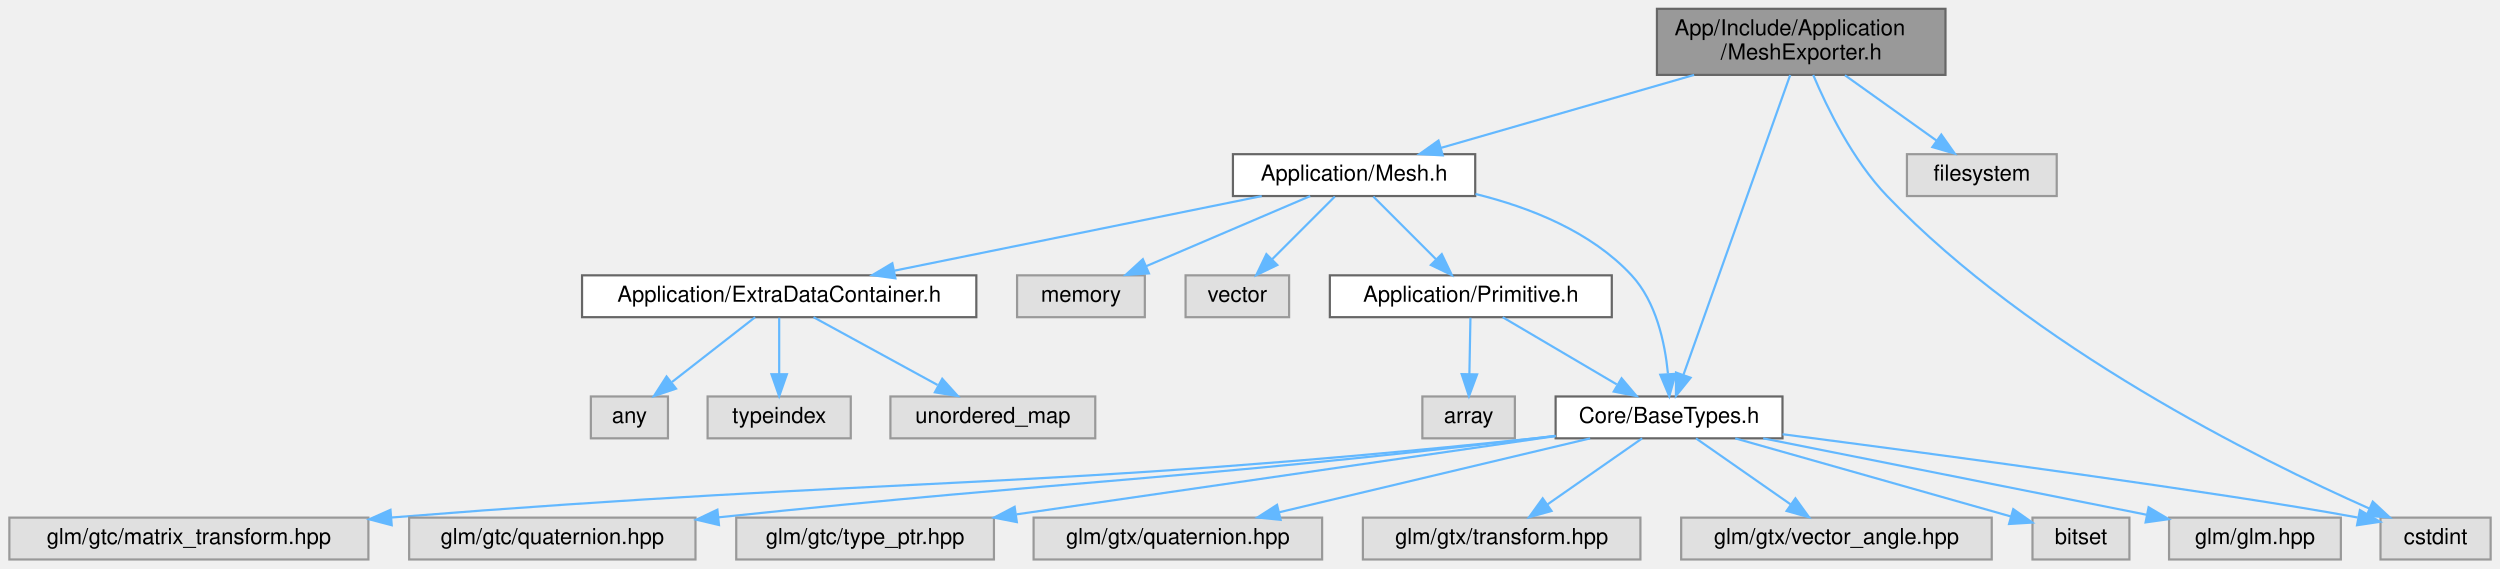
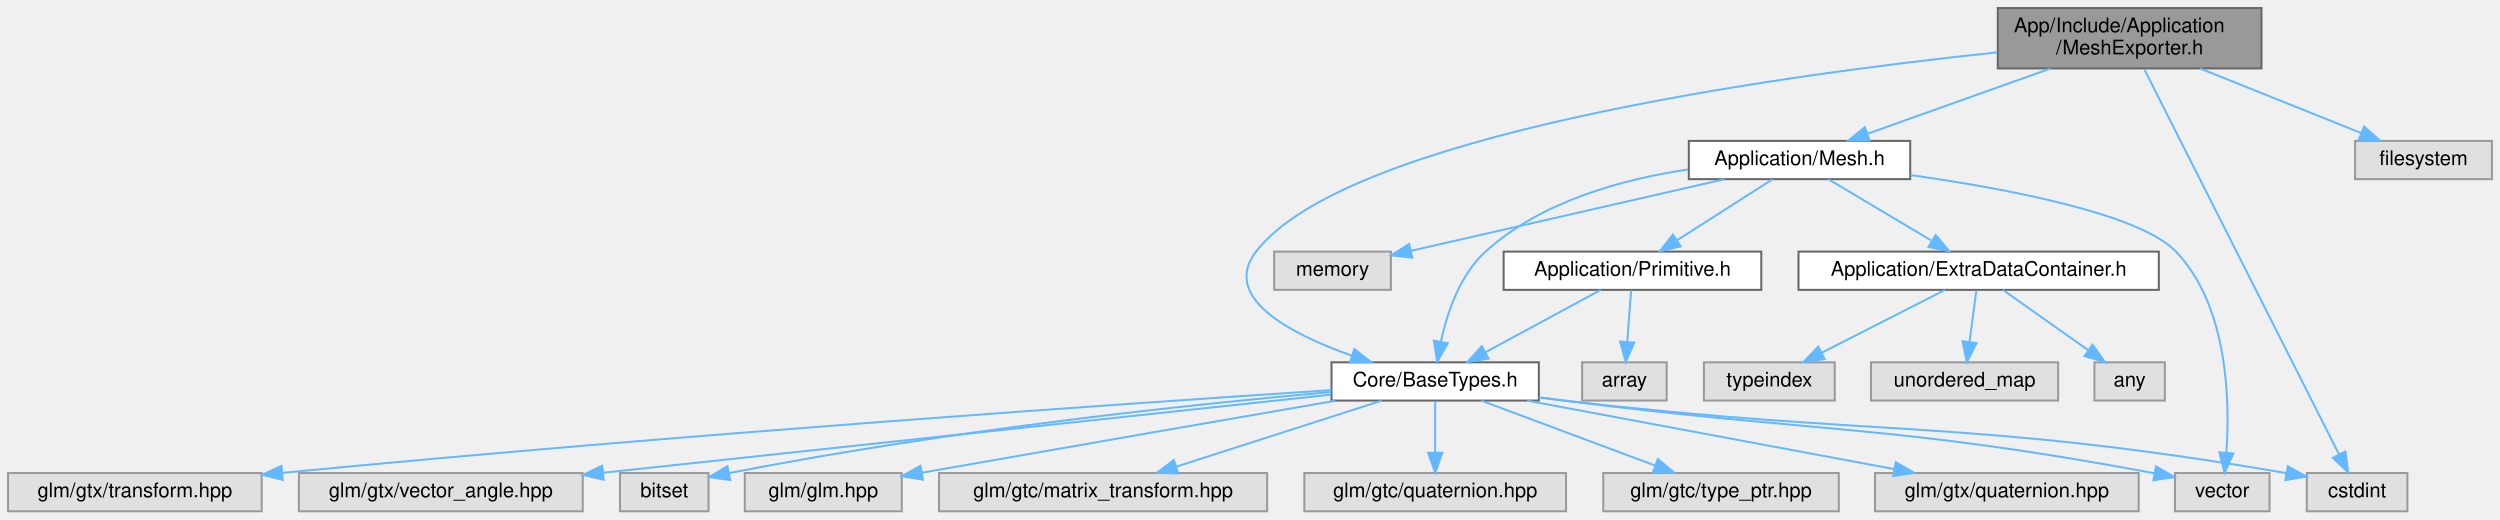
- <svg xmlns="http://www.w3.org/2000/svg" xmlns:xlink="http://www.w3.org/1999/xlink" width="1135pt" height="258pt" viewBox="0.00 0.00 1134.50 258.00">
+ <svg xmlns="http://www.w3.org/2000/svg" xmlns:xlink="http://www.w3.org/1999/xlink" width="1242pt" height="258pt" viewBox="0.00 0.00 1242.00 258.00">
  <g id="graph0" class="graph" transform="scale(1 1) rotate(0) translate(4 254)">
    <g id="Node000001" class="node">
      <g id="a_Node000001">
        <a xlink:title=" ">
-           <polygon fill="#999999" stroke="#666666" points="879,-250 748,-250 748,-220 879,-220 879,-250" />
-           <text text-anchor="start" x="756" y="-238" font-family="Helvetica,sans-Serif" font-size="10.00">App/Include/Application</text>
-           <text text-anchor="middle" x="813.5" y="-227" font-family="Helvetica,sans-Serif" font-size="10.00">/MeshExporter.h</text>
+           <polygon fill="#999999" stroke="#666666" points="1119.5,-250 988.5,-250 988.5,-220 1119.5,-220 1119.5,-250" />
+           <text text-anchor="start" x="996.5" y="-238" font-family="Helvetica,sans-Serif" font-size="10.00">App/Include/Application</text>
+           <text text-anchor="middle" x="1054" y="-227" font-family="Helvetica,sans-Serif" font-size="10.00">/MeshExporter.h</text>
        </a>
      </g>
    </g>
    <g id="Node000002" class="node">
      <g id="a_Node000002">
        <a xlink:href="Mesh_8h.html" target="_top" xlink:title=" ">
-           <polygon fill="white" stroke="#666666" points="665.5,-184 555.5,-184 555.5,-165 665.5,-165 665.5,-184" />
-           <text text-anchor="middle" x="610.5" y="-172" font-family="Helvetica,sans-Serif" font-size="10.00">Application/Mesh.h</text>
+           <polygon fill="white" stroke="#666666" points="945,-184 835,-184 835,-165 945,-165 945,-184" />
+           <text text-anchor="middle" x="890" y="-172" font-family="Helvetica,sans-Serif" font-size="10.00">Application/Mesh.h</text>
        </a>
      </g>
    </g>
    <g id="edge1_Node000001_Node000002" class="edge">
      <g id="a_edge1_Node000001_Node000002">
        <a xlink:title=" ">
-           <path fill="none" stroke="#63b8ff" d="M764.88,-219.99C729.69,-209.85 682.74,-196.32 649.9,-186.85" />
-           <polygon fill="#63b8ff" stroke="#63b8ff" points="650.76,-183.46 640.18,-184.05 648.82,-190.19 650.76,-183.46" />
+           <path fill="none" stroke="#63b8ff" d="M1014.72,-219.99C986.99,-210.1 950.22,-196.98 923.8,-187.56" />
+           <polygon fill="#63b8ff" stroke="#63b8ff" points="924.81,-184.2 914.22,-184.14 922.46,-190.8 924.81,-184.2" />
        </a>
      </g>
    </g>
    <g id="Node000008" class="node">
      <g id="a_Node000008">
        <a xlink:href="BaseTypes_8h.html" target="_top" xlink:title=" ">
-           <polygon fill="white" stroke="#666666" points="805,-74 702,-74 702,-55 805,-55 805,-74" />
-           <text text-anchor="middle" x="753.5" y="-62" font-family="Helvetica,sans-Serif" font-size="10.00">Core/BaseTypes.h</text>
-         </a>
-       </g>
-     </g>
-     <g id="edge21_Node000001_Node000008" class="edge">
-       <g id="a_edge21_Node000001_Node000008">
-         <a xlink:title=" ">
-           <path fill="none" stroke="#63b8ff" d="M808.49,-219.92C797.66,-189.52 772.1,-117.73 760.03,-83.83" />
-           <polygon fill="#63b8ff" stroke="#63b8ff" points="763.27,-82.5 756.62,-74.25 756.67,-84.85 763.27,-82.5" />
+           <polygon fill="white" stroke="#666666" points="760.5,-74 657.5,-74 657.5,-55 760.5,-55 760.5,-74" />
+           <text text-anchor="middle" x="709" y="-62" font-family="Helvetica,sans-Serif" font-size="10.00">Core/BaseTypes.h</text>
+         </a>
+       </g>
+     </g>
+     <g id="edge22_Node000001_Node000008" class="edge">
+       <g id="a_edge22_Node000001_Node000008">
+         <a xlink:title=" ">
+           <path fill="none" stroke="#63b8ff" d="M988.24,-227.99C878.21,-216.41 664.45,-186.87 620,-129 602.58,-106.32 636.5,-88.33 667.36,-77.38" />
+           <polygon fill="#63b8ff" stroke="#63b8ff" points="668.84,-80.58 677.21,-74.07 666.61,-73.94 668.84,-80.58" />
        </a>
      </g>
    </g>
    <g id="Node000017" class="node">
      <g id="a_Node000017">
        <a xlink:title=" ">
-           <polygon fill="#e0e0e0" stroke="#999999" points="1126.5,-19 1076.5,-19 1076.5,0 1126.5,0 1126.5,-19" />
-           <text text-anchor="middle" x="1101.5" y="-7" font-family="Helvetica,sans-Serif" font-size="10.00">cstdint</text>
-         </a>
-       </g>
-     </g>
-     <g id="edge22_Node000001_Node000017" class="edge">
-       <g id="a_edge22_Node000001_Node000017">
-         <a xlink:title=" ">
-           <path fill="none" stroke="#63b8ff" d="M818.94,-219.98C825.26,-205.02 836.87,-181.28 852.5,-165 918.39,-96.36 1020.91,-45.55 1071.37,-23.15" />
-           <polygon fill="#63b8ff" stroke="#63b8ff" points="1072.98,-26.27 1080.74,-19.06 1070.17,-19.85 1072.98,-26.27" />
+           <polygon fill="#e0e0e0" stroke="#999999" points="1192,-19 1142,-19 1142,0 1192,0 1192,-19" />
+           <text text-anchor="middle" x="1167" y="-7" font-family="Helvetica,sans-Serif" font-size="10.00">cstdint</text>
+         </a>
+       </g>
+     </g>
+     <g id="edge23_Node000001_Node000017" class="edge">
+       <g id="a_edge23_Node000001_Node000017">
+         <a xlink:title=" ">
+           <path fill="none" stroke="#63b8ff" d="M1061.24,-219.68C1081.08,-180.43 1136.29,-71.23 1158.04,-28.23" />
+           <polygon fill="#63b8ff" stroke="#63b8ff" points="1161.2,-29.73 1162.59,-19.23 1154.95,-26.58 1161.2,-29.73" />
        </a>
      </g>
    </g>
    <g id="Node000021" class="node">
      <g id="a_Node000021">
        <a xlink:title=" ">
-           <polygon fill="#e0e0e0" stroke="#999999" points="929.5,-184 861.5,-184 861.5,-165 929.5,-165 929.5,-184" />
-           <text text-anchor="middle" x="895.5" y="-172" font-family="Helvetica,sans-Serif" font-size="10.00">filesystem</text>
-         </a>
-       </g>
-     </g>
-     <g id="edge23_Node000001_Node000021" class="edge">
-       <g id="a_edge23_Node000001_Node000021">
-         <a xlink:title=" ">
-           <path fill="none" stroke="#63b8ff" d="M833.35,-219.84C845.98,-210.83 862.3,-199.18 875.05,-190.09" />
-           <polygon fill="#63b8ff" stroke="#63b8ff" points="877.1,-192.92 883.21,-184.27 873.04,-187.22 877.1,-192.92" />
+           <polygon fill="#e0e0e0" stroke="#999999" points="1234,-184 1166,-184 1166,-165 1234,-165 1234,-184" />
+           <text text-anchor="middle" x="1200" y="-172" font-family="Helvetica,sans-Serif" font-size="10.00">filesystem</text>
+         </a>
+       </g>
+     </g>
+     <g id="edge24_Node000001_Node000021" class="edge">
+       <g id="a_edge24_Node000001_Node000021">
+         <a xlink:title=" ">
+           <path fill="none" stroke="#63b8ff" d="M1088.97,-219.99C1113.33,-210.23 1145.53,-197.33 1168.97,-187.93" />
+           <polygon fill="#63b8ff" stroke="#63b8ff" points="1170.46,-191.11 1178.44,-184.14 1167.85,-184.61 1170.46,-191.11" />
        </a>
      </g>
    </g>
    <g id="Node000003" class="node">
      <g id="a_Node000003">
        <a xlink:href="ExtraDataContainer_8h.html" target="_top" xlink:title=" ">
-           <polygon fill="white" stroke="#666666" points="439,-129 260,-129 260,-110 439,-110 439,-129" />
-           <text text-anchor="middle" x="349.5" y="-117" font-family="Helvetica,sans-Serif" font-size="10.00">Application/ExtraDataContainer.h</text>
+           <polygon fill="white" stroke="#666666" points="1068.5,-129 889.5,-129 889.5,-110 1068.5,-110 1068.5,-129" />
+           <text text-anchor="middle" x="979" y="-117" font-family="Helvetica,sans-Serif" font-size="10.00">Application/ExtraDataContainer.h</text>
        </a>
      </g>
    </g>
    <g id="edge2_Node000002_Node000003" class="edge">
      <g id="a_edge2_Node000002_Node000003">
        <a xlink:title=" ">
-           <path fill="none" stroke="#63b8ff" d="M568.57,-164.98C523.23,-155.78 450.89,-141.09 401.85,-131.13" />
-           <polygon fill="#63b8ff" stroke="#63b8ff" points="402.26,-127.64 391.76,-129.08 400.87,-134.5 402.26,-127.64" />
+           <path fill="none" stroke="#63b8ff" d="M904.3,-164.98C918.1,-156.77 939.24,-144.18 955.51,-134.49" />
+           <polygon fill="#63b8ff" stroke="#63b8ff" points="957.64,-137.29 964.44,-129.17 954.06,-131.28 957.64,-137.29" />
        </a>
      </g>
    </g>
    <g id="Node000007" class="node">
      <g id="a_Node000007">
        <a xlink:href="Primitive_8h.html" target="_top" xlink:title=" ">
-           <polygon fill="white" stroke="#666666" points="727.5,-129 599.5,-129 599.5,-110 727.5,-110 727.5,-129" />
-           <text text-anchor="middle" x="663.5" y="-117" font-family="Helvetica,sans-Serif" font-size="10.00">Application/Primitive.h</text>
+           <polygon fill="white" stroke="#666666" points="871,-129 743,-129 743,-110 871,-110 871,-129" />
+           <text text-anchor="middle" x="807" y="-117" font-family="Helvetica,sans-Serif" font-size="10.00">Application/Primitive.h</text>
        </a>
      </g>
    </g>
    <g id="edge6_Node000002_Node000007" class="edge">
      <g id="a_edge6_Node000002_Node000007">
        <a xlink:title=" ">
-           <path fill="none" stroke="#63b8ff" d="M619.25,-164.75C626.97,-157.03 638.4,-145.6 647.72,-136.28" />
-           <polygon fill="#63b8ff" stroke="#63b8ff" points="650.31,-138.64 654.91,-129.09 645.36,-133.69 650.31,-138.64" />
-         </a>
-       </g>
-     </g>
-     <g id="edge18_Node000002_Node000008" class="edge">
-       <g id="a_edge18_Node000002_Node000008">
-         <a xlink:title=" ">
-           <path fill="none" stroke="#63b8ff" d="M665.62,-165.93C690.4,-159.84 718.15,-148.84 736.5,-129 747.64,-116.96 751.63,-98.42 752.99,-84.47" />
-           <polygon fill="#63b8ff" stroke="#63b8ff" points="756.5,-84.28 753.61,-74.09 749.52,-83.86 756.5,-84.28" />
+           <path fill="none" stroke="#63b8ff" d="M876.66,-164.98C863.91,-156.84 844.45,-144.41 829.33,-134.76" />
+           <polygon fill="#63b8ff" stroke="#63b8ff" points="830.89,-131.6 820.58,-129.17 827.12,-137.5 830.89,-131.6" />
+         </a>
+       </g>
+     </g>
+     <g id="edge19_Node000002_Node000008" class="edge">
+       <g id="a_edge19_Node000002_Node000008">
+         <a xlink:title=" ">
+           <path fill="none" stroke="#63b8ff" d="M834.66,-169.82C801.84,-164.95 761.43,-153.88 734,-129 721.26,-117.44 714.93,-98.57 711.84,-84.4" />
+           <polygon fill="#63b8ff" stroke="#63b8ff" points="715.23,-83.48 709.99,-74.27 708.34,-84.73 715.23,-83.48" />
+         </a>
+       </g>
+     </g>
+     <g id="Node000018" class="node">
+       <g id="a_Node000018">
+         <a xlink:title=" ">
+           <polygon fill="#e0e0e0" stroke="#999999" points="1123.5,-19 1076.5,-19 1076.5,0 1123.5,0 1123.5,-19" />
+           <text text-anchor="middle" x="1100" y="-7" font-family="Helvetica,sans-Serif" font-size="10.00">vector</text>
+         </a>
+       </g>
+     </g>
+     <g id="edge21_Node000002_Node000018" class="edge">
+       <g id="a_edge21_Node000002_Node000018">
+         <a xlink:title=" ">
+           <path fill="none" stroke="#63b8ff" d="M945.06,-167.03C993.48,-160.2 1058.98,-147.79 1077,-129 1102.9,-101.99 1103.86,-55 1102.07,-29.05" />
+           <polygon fill="#63b8ff" stroke="#63b8ff" points="1105.55,-28.69 1101.17,-19.04 1098.58,-29.32 1105.55,-28.69" />
+         </a>
+       </g>
+     </g>
+     <g id="Node000020" class="node">
+       <g id="a_Node000020">
+         <a xlink:title=" ">
+           <polygon fill="#e0e0e0" stroke="#999999" points="687,-129 629,-129 629,-110 687,-110 687,-129" />
+           <text text-anchor="middle" x="658" y="-117" font-family="Helvetica,sans-Serif" font-size="10.00">memory</text>
+         </a>
+       </g>
+     </g>
+     <g id="edge20_Node000002_Node000020" class="edge">
+       <g id="a_edge20_Node000002_Node000020">
+         <a xlink:title=" ">
+           <path fill="none" stroke="#63b8ff" d="M852.73,-164.98C810.04,-155.23 740.41,-139.33 697.01,-129.41" />
+           <polygon fill="#63b8ff" stroke="#63b8ff" points="697.63,-125.96 687.1,-127.15 696.07,-132.79 697.63,-125.96" />
+         </a>
+       </g>
+     </g>
+     <g id="Node000004" class="node">
+       <g id="a_Node000004">
+         <a xlink:title=" ">
+           <polygon fill="#e0e0e0" stroke="#999999" points="1071.5,-74 1036.5,-74 1036.5,-55 1071.5,-55 1071.5,-74" />
+           <text text-anchor="middle" x="1054" y="-62" font-family="Helvetica,sans-Serif" font-size="10.00">any</text>
+         </a>
+       </g>
+     </g>
+     <g id="edge3_Node000003_Node000004" class="edge">
+       <g id="a_edge3_Node000003_Node000004">
+         <a xlink:title=" ">
+           <path fill="none" stroke="#63b8ff" d="M991.05,-109.98C1002.46,-101.92 1019.83,-89.65 1033.43,-80.03" />
+           <polygon fill="#63b8ff" stroke="#63b8ff" points="1035.58,-82.8 1041.73,-74.17 1031.54,-77.08 1035.58,-82.8" />
+         </a>
+       </g>
+     </g>
+     <g id="Node000005" class="node">
+       <g id="a_Node000005">
+         <a xlink:title=" ">
+           <polygon fill="#e0e0e0" stroke="#999999" points="907.5,-74 842.5,-74 842.5,-55 907.5,-55 907.5,-74" />
+           <text text-anchor="middle" x="875" y="-62" font-family="Helvetica,sans-Serif" font-size="10.00">typeindex</text>
+         </a>
+       </g>
+     </g>
+     <g id="edge4_Node000003_Node000005" class="edge">
+       <g id="a_edge4_Node000003_Node000005">
+         <a xlink:title=" ">
+           <path fill="none" stroke="#63b8ff" d="M962.29,-109.98C945.79,-101.57 920.3,-88.59 901.12,-78.81" />
+           <polygon fill="#63b8ff" stroke="#63b8ff" points="902.51,-75.59 892.01,-74.17 899.33,-81.83 902.51,-75.59" />
+         </a>
+       </g>
+     </g>
+     <g id="Node000006" class="node">
+       <g id="a_Node000006">
+         <a xlink:title=" ">
+           <polygon fill="#e0e0e0" stroke="#999999" points="1018.5,-74 925.5,-74 925.5,-55 1018.5,-55 1018.5,-74" />
+           <text text-anchor="middle" x="972" y="-62" font-family="Helvetica,sans-Serif" font-size="10.00">unordered_map</text>
+         </a>
+       </g>
+     </g>
+     <g id="edge5_Node000003_Node000006" class="edge">
+       <g id="a_edge5_Node000003_Node000006">
+         <a xlink:title=" ">
+           <path fill="none" stroke="#63b8ff" d="M977.84,-109.75C976.93,-102.8 975.61,-92.85 974.46,-84.13" />
+           <polygon fill="#63b8ff" stroke="#63b8ff" points="977.91,-83.54 973.13,-74.09 970.97,-84.46 977.91,-83.54" />
+         </a>
+       </g>
+     </g>
+     <g id="edge7_Node000007_Node000008" class="edge">
+       <g id="a_edge7_Node000007_Node000008">
+         <a xlink:title=" ">
+           <path fill="none" stroke="#63b8ff" d="M791.25,-109.98C775.77,-101.61 751.91,-88.7 733.86,-78.95" />
+           <polygon fill="#63b8ff" stroke="#63b8ff" points="735.49,-75.85 725.03,-74.17 732.16,-82.01 735.49,-75.85" />
        </a>
      </g>
    </g>
    <g id="Node000019" class="node">
      <g id="a_Node000019">
        <a xlink:title=" ">
-           <polygon fill="#e0e0e0" stroke="#999999" points="515.5,-129 457.5,-129 457.5,-110 515.5,-110 515.5,-129" />
-           <text text-anchor="middle" x="486.5" y="-117" font-family="Helvetica,sans-Serif" font-size="10.00">memory</text>
-         </a>
-       </g>
-     </g>
-     <g id="edge19_Node000002_Node000019" class="edge">
-       <g id="a_edge19_Node000002_Node000019">
-         <a xlink:title=" ">
-           <path fill="none" stroke="#63b8ff" d="M590.58,-164.98C570.45,-156.38 539.12,-142.99 516.09,-133.15" />
-           <polygon fill="#63b8ff" stroke="#63b8ff" points="517.36,-129.88 506.79,-129.17 514.6,-136.32 517.36,-129.88" />
-         </a>
-       </g>
-     </g>
-     <g id="Node000020" class="node">
-       <g id="a_Node000020">
-         <a xlink:title=" ">
-           <polygon fill="#e0e0e0" stroke="#999999" points="581,-129 534,-129 534,-110 581,-110 581,-129" />
-           <text text-anchor="middle" x="557.5" y="-117" font-family="Helvetica,sans-Serif" font-size="10.00">vector</text>
-         </a>
-       </g>
-     </g>
-     <g id="edge20_Node000002_Node000020" class="edge">
-       <g id="a_edge20_Node000002_Node000020">
-         <a xlink:title=" ">
-           <path fill="none" stroke="#63b8ff" d="M601.75,-164.75C594.03,-157.03 582.6,-145.6 573.28,-136.28" />
-           <polygon fill="#63b8ff" stroke="#63b8ff" points="575.64,-133.69 566.09,-129.09 570.69,-138.64 575.64,-133.69" />
-         </a>
-       </g>
-     </g>
-     <g id="Node000004" class="node">
-       <g id="a_Node000004">
-         <a xlink:title=" ">
-           <polygon fill="#e0e0e0" stroke="#999999" points="299,-74 264,-74 264,-55 299,-55 299,-74" />
-           <text text-anchor="middle" x="281.5" y="-62" font-family="Helvetica,sans-Serif" font-size="10.00">any</text>
-         </a>
-       </g>
-     </g>
-     <g id="edge3_Node000003_Node000004" class="edge">
-       <g id="a_edge3_Node000003_Node000004">
-         <a xlink:title=" ">
-           <path fill="none" stroke="#63b8ff" d="M338.57,-109.98C328.42,-102.07 313.08,-90.11 300.85,-80.58" />
-           <polygon fill="#63b8ff" stroke="#63b8ff" points="302.66,-77.56 292.62,-74.17 298.36,-83.08 302.66,-77.56" />
-         </a>
-       </g>
-     </g>
-     <g id="Node000005" class="node">
-       <g id="a_Node000005">
-         <a xlink:title=" ">
-           <polygon fill="#e0e0e0" stroke="#999999" points="382,-74 317,-74 317,-55 382,-55 382,-74" />
-           <text text-anchor="middle" x="349.5" y="-62" font-family="Helvetica,sans-Serif" font-size="10.00">typeindex</text>
-         </a>
-       </g>
-     </g>
-     <g id="edge4_Node000003_Node000005" class="edge">
-       <g id="a_edge4_Node000003_Node000005">
-         <a xlink:title=" ">
-           <path fill="none" stroke="#63b8ff" d="M349.5,-109.75C349.5,-102.8 349.5,-92.85 349.5,-84.13" />
-           <polygon fill="#63b8ff" stroke="#63b8ff" points="353,-84.09 349.5,-74.09 346,-84.09 353,-84.09" />
-         </a>
-       </g>
-     </g>
-     <g id="Node000006" class="node">
-       <g id="a_Node000006">
-         <a xlink:title=" ">
-           <polygon fill="#e0e0e0" stroke="#999999" points="493,-74 400,-74 400,-55 493,-55 493,-74" />
-           <text text-anchor="middle" x="446.5" y="-62" font-family="Helvetica,sans-Serif" font-size="10.00">unordered_map</text>
-         </a>
-       </g>
-     </g>
-     <g id="edge5_Node000003_Node000006" class="edge">
-       <g id="a_edge5_Node000003_Node000006">
-         <a xlink:title=" ">
-           <path fill="none" stroke="#63b8ff" d="M365.08,-109.98C380.27,-101.69 403.6,-88.94 421.4,-79.22" />
-           <polygon fill="#63b8ff" stroke="#63b8ff" points="423.53,-82.04 430.63,-74.17 420.18,-75.89 423.53,-82.04" />
-         </a>
-       </g>
-     </g>
-     <g id="edge7_Node000007_Node000008" class="edge">
-       <g id="a_edge7_Node000007_Node000008">
-         <a xlink:title=" ">
-           <path fill="none" stroke="#63b8ff" d="M677.96,-109.98C691.92,-101.77 713.29,-89.18 729.75,-79.49" />
-           <polygon fill="#63b8ff" stroke="#63b8ff" points="731.94,-82.26 738.78,-74.17 728.38,-76.23 731.94,-82.26" />
-         </a>
-       </g>
-     </g>
-     <g id="Node000018" class="node">
-       <g id="a_Node000018">
-         <a xlink:title=" ">
-           <polygon fill="#e0e0e0" stroke="#999999" points="683.5,-74 641.5,-74 641.5,-55 683.5,-55 683.5,-74" />
-           <text text-anchor="middle" x="662.5" y="-62" font-family="Helvetica,sans-Serif" font-size="10.00">array</text>
-         </a>
-       </g>
-     </g>
-     <g id="edge17_Node000007_Node000018" class="edge">
-       <g id="a_edge17_Node000007_Node000018">
-         <a xlink:title=" ">
-           <path fill="none" stroke="#63b8ff" d="M663.33,-109.75C663.2,-102.8 663.02,-92.85 662.85,-84.13" />
-           <polygon fill="#63b8ff" stroke="#63b8ff" points="666.35,-84.02 662.66,-74.09 659.35,-84.15 666.35,-84.02" />
+           <polygon fill="#e0e0e0" stroke="#999999" points="824,-74 782,-74 782,-55 824,-55 824,-74" />
+           <text text-anchor="middle" x="803" y="-62" font-family="Helvetica,sans-Serif" font-size="10.00">array</text>
+         </a>
+       </g>
+     </g>
+     <g id="edge18_Node000007_Node000019" class="edge">
+       <g id="a_edge18_Node000007_Node000019">
+         <a xlink:title=" ">
+           <path fill="none" stroke="#63b8ff" d="M806.34,-109.75C805.82,-102.8 805.06,-92.85 804.41,-84.13" />
+           <polygon fill="#63b8ff" stroke="#63b8ff" points="807.89,-83.8 803.65,-74.09 800.91,-84.32 807.89,-83.8" />
        </a>
      </g>
    </g>
    <g id="Node000009" class="node">
      <g id="a_Node000009">
        <a xlink:title=" ">
-           <polygon fill="#e0e0e0" stroke="#999999" points="1058.5,-19 980.5,-19 980.5,0 1058.5,0 1058.5,-19" />
-           <text text-anchor="middle" x="1019.5" y="-7" font-family="Helvetica,sans-Serif" font-size="10.00">glm/glm.hpp</text>
+           <polygon fill="#e0e0e0" stroke="#999999" points="444,-19 366,-19 366,0 444,0 444,-19" />
+           <text text-anchor="middle" x="405" y="-7" font-family="Helvetica,sans-Serif" font-size="10.00">glm/glm.hpp</text>
        </a>
      </g>
    </g>
    <g id="edge8_Node000008_Node000009" class="edge">
      <g id="a_edge8_Node000008_Node000009">
        <a xlink:title=" ">
-           <path fill="none" stroke="#63b8ff" d="M796.24,-54.98C843.78,-45.51 920.44,-30.24 970.41,-20.28" />
-           <polygon fill="#63b8ff" stroke="#63b8ff" points="971.21,-23.69 980.34,-18.3 969.84,-16.83 971.21,-23.69" />
+           <path fill="none" stroke="#63b8ff" d="M659.44,-54.93C609.98,-46.37 531.52,-32.76 453.97,-19.17" />
+           <polygon fill="#63b8ff" stroke="#63b8ff" points="454.49,-15.7 444.03,-17.42 453.28,-22.6 454.49,-15.7" />
        </a>
      </g>
    </g>
    <g id="Node000010" class="node">
      <g id="a_Node000010">
        <a xlink:title=" ">
-           <polygon fill="#e0e0e0" stroke="#999999" points="163,-19 0,-19 0,0 163,0 163,-19" />
-           <text text-anchor="middle" x="81.5" y="-7" font-family="Helvetica,sans-Serif" font-size="10.00">glm/gtc/matrix_transform.hpp</text>
+           <polygon fill="#e0e0e0" stroke="#999999" points="625.5,-19 462.5,-19 462.5,0 625.5,0 625.5,-19" />
+           <text text-anchor="middle" x="544" y="-7" font-family="Helvetica,sans-Serif" font-size="10.00">glm/gtc/matrix_transform.hpp</text>
        </a>
      </g>
    </g>
    <g id="edge9_Node000008_Node000010" class="edge">
      <g id="a_edge9_Node000008_Node000010">
        <a xlink:title=" ">
-           <path fill="none" stroke="#63b8ff" d="M701.95,-56.06C698.75,-55.68 695.58,-55.32 692.5,-55 465.35,-31.34 405.1,-37.59 173.43,-19.05" />
-           <polygon fill="#63b8ff" stroke="#63b8ff" points="173.59,-15.55 163.34,-18.24 173.03,-22.53 173.59,-15.55" />
+           <path fill="none" stroke="#63b8ff" d="M682.49,-54.98C654.79,-46.09 611.14,-32.07 580.26,-22.15" />
+           <polygon fill="#63b8ff" stroke="#63b8ff" points="581.31,-18.81 570.72,-19.08 579.17,-25.47 581.31,-18.81" />
        </a>
      </g>
    </g>
    <g id="Node000011" class="node">
      <g id="a_Node000011">
        <a xlink:title=" ">
-           <polygon fill="#e0e0e0" stroke="#999999" points="311.5,-19 181.5,-19 181.5,0 311.5,0 311.5,-19" />
-           <text text-anchor="middle" x="246.5" y="-7" font-family="Helvetica,sans-Serif" font-size="10.00">glm/gtc/quaternion.hpp</text>
+           <polygon fill="#e0e0e0" stroke="#999999" points="774,-19 644,-19 644,0 774,0 774,-19" />
+           <text text-anchor="middle" x="709" y="-7" font-family="Helvetica,sans-Serif" font-size="10.00">glm/gtc/quaternion.hpp</text>
        </a>
      </g>
    </g>
    <g id="edge10_Node000008_Node000011" class="edge">
      <g id="a_edge10_Node000008_Node000011">
        <a xlink:title=" ">
-           <path fill="none" stroke="#63b8ff" d="M701.93,-56.16C698.74,-55.75 695.58,-55.36 692.5,-55 530.76,-35.91 487.37,-36.45 321.9,-19.13" />
-           <polygon fill="#63b8ff" stroke="#63b8ff" points="322.17,-15.64 311.86,-18.07 321.44,-22.6 322.17,-15.64" />
+           <path fill="none" stroke="#63b8ff" d="M709,-54.75C709,-47.8 709,-37.85 709,-29.13" />
+           <polygon fill="#63b8ff" stroke="#63b8ff" points="712.5,-29.09 709,-19.09 705.5,-29.09 712.5,-29.09" />
        </a>
      </g>
    </g>
    <g id="Node000012" class="node">
      <g id="a_Node000012">
        <a xlink:title=" ">
-           <polygon fill="#e0e0e0" stroke="#999999" points="447,-19 330,-19 330,0 447,0 447,-19" />
-           <text text-anchor="middle" x="388.5" y="-7" font-family="Helvetica,sans-Serif" font-size="10.00">glm/gtc/type_ptr.hpp</text>
+           <polygon fill="#e0e0e0" stroke="#999999" points="909.5,-19 792.5,-19 792.5,0 909.5,0 909.5,-19" />
+           <text text-anchor="middle" x="851" y="-7" font-family="Helvetica,sans-Serif" font-size="10.00">glm/gtc/type_ptr.hpp</text>
        </a>
      </g>
    </g>
    <g id="edge11_Node000008_Node000012" class="edge">
      <g id="a_edge11_Node000008_Node000012">
        <a xlink:title=" ">
-           <path fill="none" stroke="#63b8ff" d="M701.98,-56.02C637.92,-46.72 528.37,-30.81 457.21,-20.48" />
-           <polygon fill="#63b8ff" stroke="#63b8ff" points="457.4,-16.97 447,-18.99 456.39,-23.9 457.4,-16.97" />
+           <path fill="none" stroke="#63b8ff" d="M731.81,-54.98C755.17,-46.27 791.7,-32.63 818.17,-22.75" />
+           <polygon fill="#63b8ff" stroke="#63b8ff" points="819.63,-25.95 827.77,-19.17 817.18,-19.39 819.63,-25.95" />
        </a>
      </g>
    </g>
    <g id="Node000013" class="node">
      <g id="a_Node000013">
        <a xlink:title=" ">
-           <polygon fill="#e0e0e0" stroke="#999999" points="596,-19 465,-19 465,0 596,0 596,-19" />
-           <text text-anchor="middle" x="530.5" y="-7" font-family="Helvetica,sans-Serif" font-size="10.00">glm/gtx/quaternion.hpp</text>
+           <polygon fill="#e0e0e0" stroke="#999999" points="1058.5,-19 927.5,-19 927.5,0 1058.5,0 1058.5,-19" />
+           <text text-anchor="middle" x="993" y="-7" font-family="Helvetica,sans-Serif" font-size="10.00">glm/gtx/quaternion.hpp</text>
        </a>
      </g>
    </g>
    <g id="edge12_Node000008_Node000013" class="edge">
      <g id="a_edge12_Node000008_Node000013">
        <a xlink:title=" ">
-           <path fill="none" stroke="#63b8ff" d="M717.67,-54.98C679.34,-45.87 618.42,-31.4 576.55,-21.45" />
-           <polygon fill="#63b8ff" stroke="#63b8ff" points="577.15,-17.99 566.61,-19.08 575.53,-24.8 577.15,-17.99" />
+           <path fill="none" stroke="#63b8ff" d="M754.63,-54.98C804.27,-45.72 883.66,-30.9 937.03,-20.94" />
+           <polygon fill="#63b8ff" stroke="#63b8ff" points="937.82,-24.36 947.01,-19.08 936.54,-17.48 937.82,-24.36" />
        </a>
      </g>
    </g>
    <g id="Node000014" class="node">
      <g id="a_Node000014">
        <a xlink:title=" ">
-           <polygon fill="#e0e0e0" stroke="#999999" points="740.5,-19 614.5,-19 614.5,0 740.5,0 740.5,-19" />
-           <text text-anchor="middle" x="677.5" y="-7" font-family="Helvetica,sans-Serif" font-size="10.00">glm/gtx/transform.hpp</text>
+           <polygon fill="#e0e0e0" stroke="#999999" points="126,-19 0,-19 0,0 126,0 126,-19" />
+           <text text-anchor="middle" x="63" y="-7" font-family="Helvetica,sans-Serif" font-size="10.00">glm/gtx/transform.hpp</text>
        </a>
      </g>
    </g>
    <g id="edge13_Node000008_Node000014" class="edge">
      <g id="a_edge13_Node000008_Node000014">
        <a xlink:title=" ">
-           <path fill="none" stroke="#63b8ff" d="M741.29,-54.98C729.72,-46.92 712.12,-34.65 698.34,-25.03" />
-           <polygon fill="#63b8ff" stroke="#63b8ff" points="700.14,-22.02 689.93,-19.17 696.13,-27.76 700.14,-22.02" />
+           <path fill="none" stroke="#63b8ff" d="M657.49,-60.2C558.6,-53.72 335.07,-38.34 136.25,-19.08" />
+           <polygon fill="#63b8ff" stroke="#63b8ff" points="136.49,-15.59 126.2,-18.11 135.81,-22.56 136.49,-15.59" />
        </a>
      </g>
    </g>
    <g id="Node000015" class="node">
      <g id="a_Node000015">
        <a xlink:title=" ">
-           <polygon fill="#e0e0e0" stroke="#999999" points="900,-19 759,-19 759,0 900,0 900,-19" />
-           <text text-anchor="middle" x="829.5" y="-7" font-family="Helvetica,sans-Serif" font-size="10.00">glm/gtx/vector_angle.hpp</text>
+           <polygon fill="#e0e0e0" stroke="#999999" points="285.5,-19 144.5,-19 144.5,0 285.5,0 285.5,-19" />
+           <text text-anchor="middle" x="215" y="-7" font-family="Helvetica,sans-Serif" font-size="10.00">glm/gtx/vector_angle.hpp</text>
        </a>
      </g>
    </g>
    <g id="edge14_Node000008_Node000015" class="edge">
      <g id="a_edge14_Node000008_Node000015">
        <a xlink:title=" ">
-           <path fill="none" stroke="#63b8ff" d="M765.71,-54.98C777.28,-46.92 794.88,-34.65 808.66,-25.03" />
-           <polygon fill="#63b8ff" stroke="#63b8ff" points="810.87,-27.76 817.07,-19.17 806.86,-22.02 810.87,-27.76" />
+           <path fill="none" stroke="#63b8ff" d="M657.07,-57.93C570.88,-48.68 397.7,-30.1 295.55,-19.14" />
+           <polygon fill="#63b8ff" stroke="#63b8ff" points="295.91,-15.66 285.59,-18.07 295.16,-22.62 295.91,-15.66" />
        </a>
      </g>
    </g>
    <g id="Node000016" class="node">
      <g id="a_Node000016">
        <a xlink:title=" ">
-           <polygon fill="#e0e0e0" stroke="#999999" points="962.5,-19 918.5,-19 918.5,0 962.5,0 962.5,-19" />
-           <text text-anchor="middle" x="940.5" y="-7" font-family="Helvetica,sans-Serif" font-size="10.00">bitset</text>
+           <polygon fill="#e0e0e0" stroke="#999999" points="348,-19 304,-19 304,0 348,0 348,-19" />
+           <text text-anchor="middle" x="326" y="-7" font-family="Helvetica,sans-Serif" font-size="10.00">bitset</text>
        </a>
      </g>
    </g>
    <g id="edge15_Node000008_Node000016" class="edge">
      <g id="a_edge15_Node000008_Node000016">
        <a xlink:title=" ">
-           <path fill="none" stroke="#63b8ff" d="M783.54,-54.98C817.84,-45.26 873.71,-29.43 908.72,-19.51" />
-           <polygon fill="#63b8ff" stroke="#63b8ff" points="909.77,-22.85 918.43,-16.75 907.86,-16.11 909.77,-22.85" />
+           <path fill="none" stroke="#63b8ff" d="M657.33,-59.28C590.41,-53.31 470.03,-40.82 358.35,-19.01" />
+           <polygon fill="#63b8ff" stroke="#63b8ff" points="358.75,-15.52 348.26,-17.01 357.39,-22.39 358.75,-15.52" />
        </a>
      </g>
    </g>
    <g id="edge16_Node000008_Node000017" class="edge">
      <g id="a_edge16_Node000008_Node000017">
        <a xlink:title=" ">
-           <path fill="none" stroke="#63b8ff" d="M805.03,-56.86C876.6,-47.53 1003.52,-30.58 1066.12,-19.05" />
-           <polygon fill="#63b8ff" stroke="#63b8ff" points="1067.15,-22.42 1076.31,-17.11 1065.84,-15.54 1067.15,-22.42" />
+           <path fill="none" stroke="#63b8ff" d="M760.68,-56.49C764.85,-55.97 768.99,-55.47 773,-55 929.44,-36.79 972.82,-46.17 1131.7,-18.98" />
+           <polygon fill="#63b8ff" stroke="#63b8ff" points="1132.58,-22.38 1141.84,-17.22 1131.39,-15.48 1132.58,-22.38" />
+         </a>
+       </g>
+     </g>
+     <g id="edge17_Node000008_Node000018" class="edge">
+       <g id="a_edge17_Node000008_Node000018">
+         <a xlink:title=" ">
+           <path fill="none" stroke="#63b8ff" d="M760.69,-56.59C764.85,-56.05 769,-55.51 773,-55 900.4,-38.74 935.93,-43.23 1066.32,-18.88" />
+           <polygon fill="#63b8ff" stroke="#63b8ff" points="1067.11,-22.3 1076.29,-17 1065.81,-15.42 1067.11,-22.3" />
        </a>
      </g>
    </g>
  </g>
</svg>
